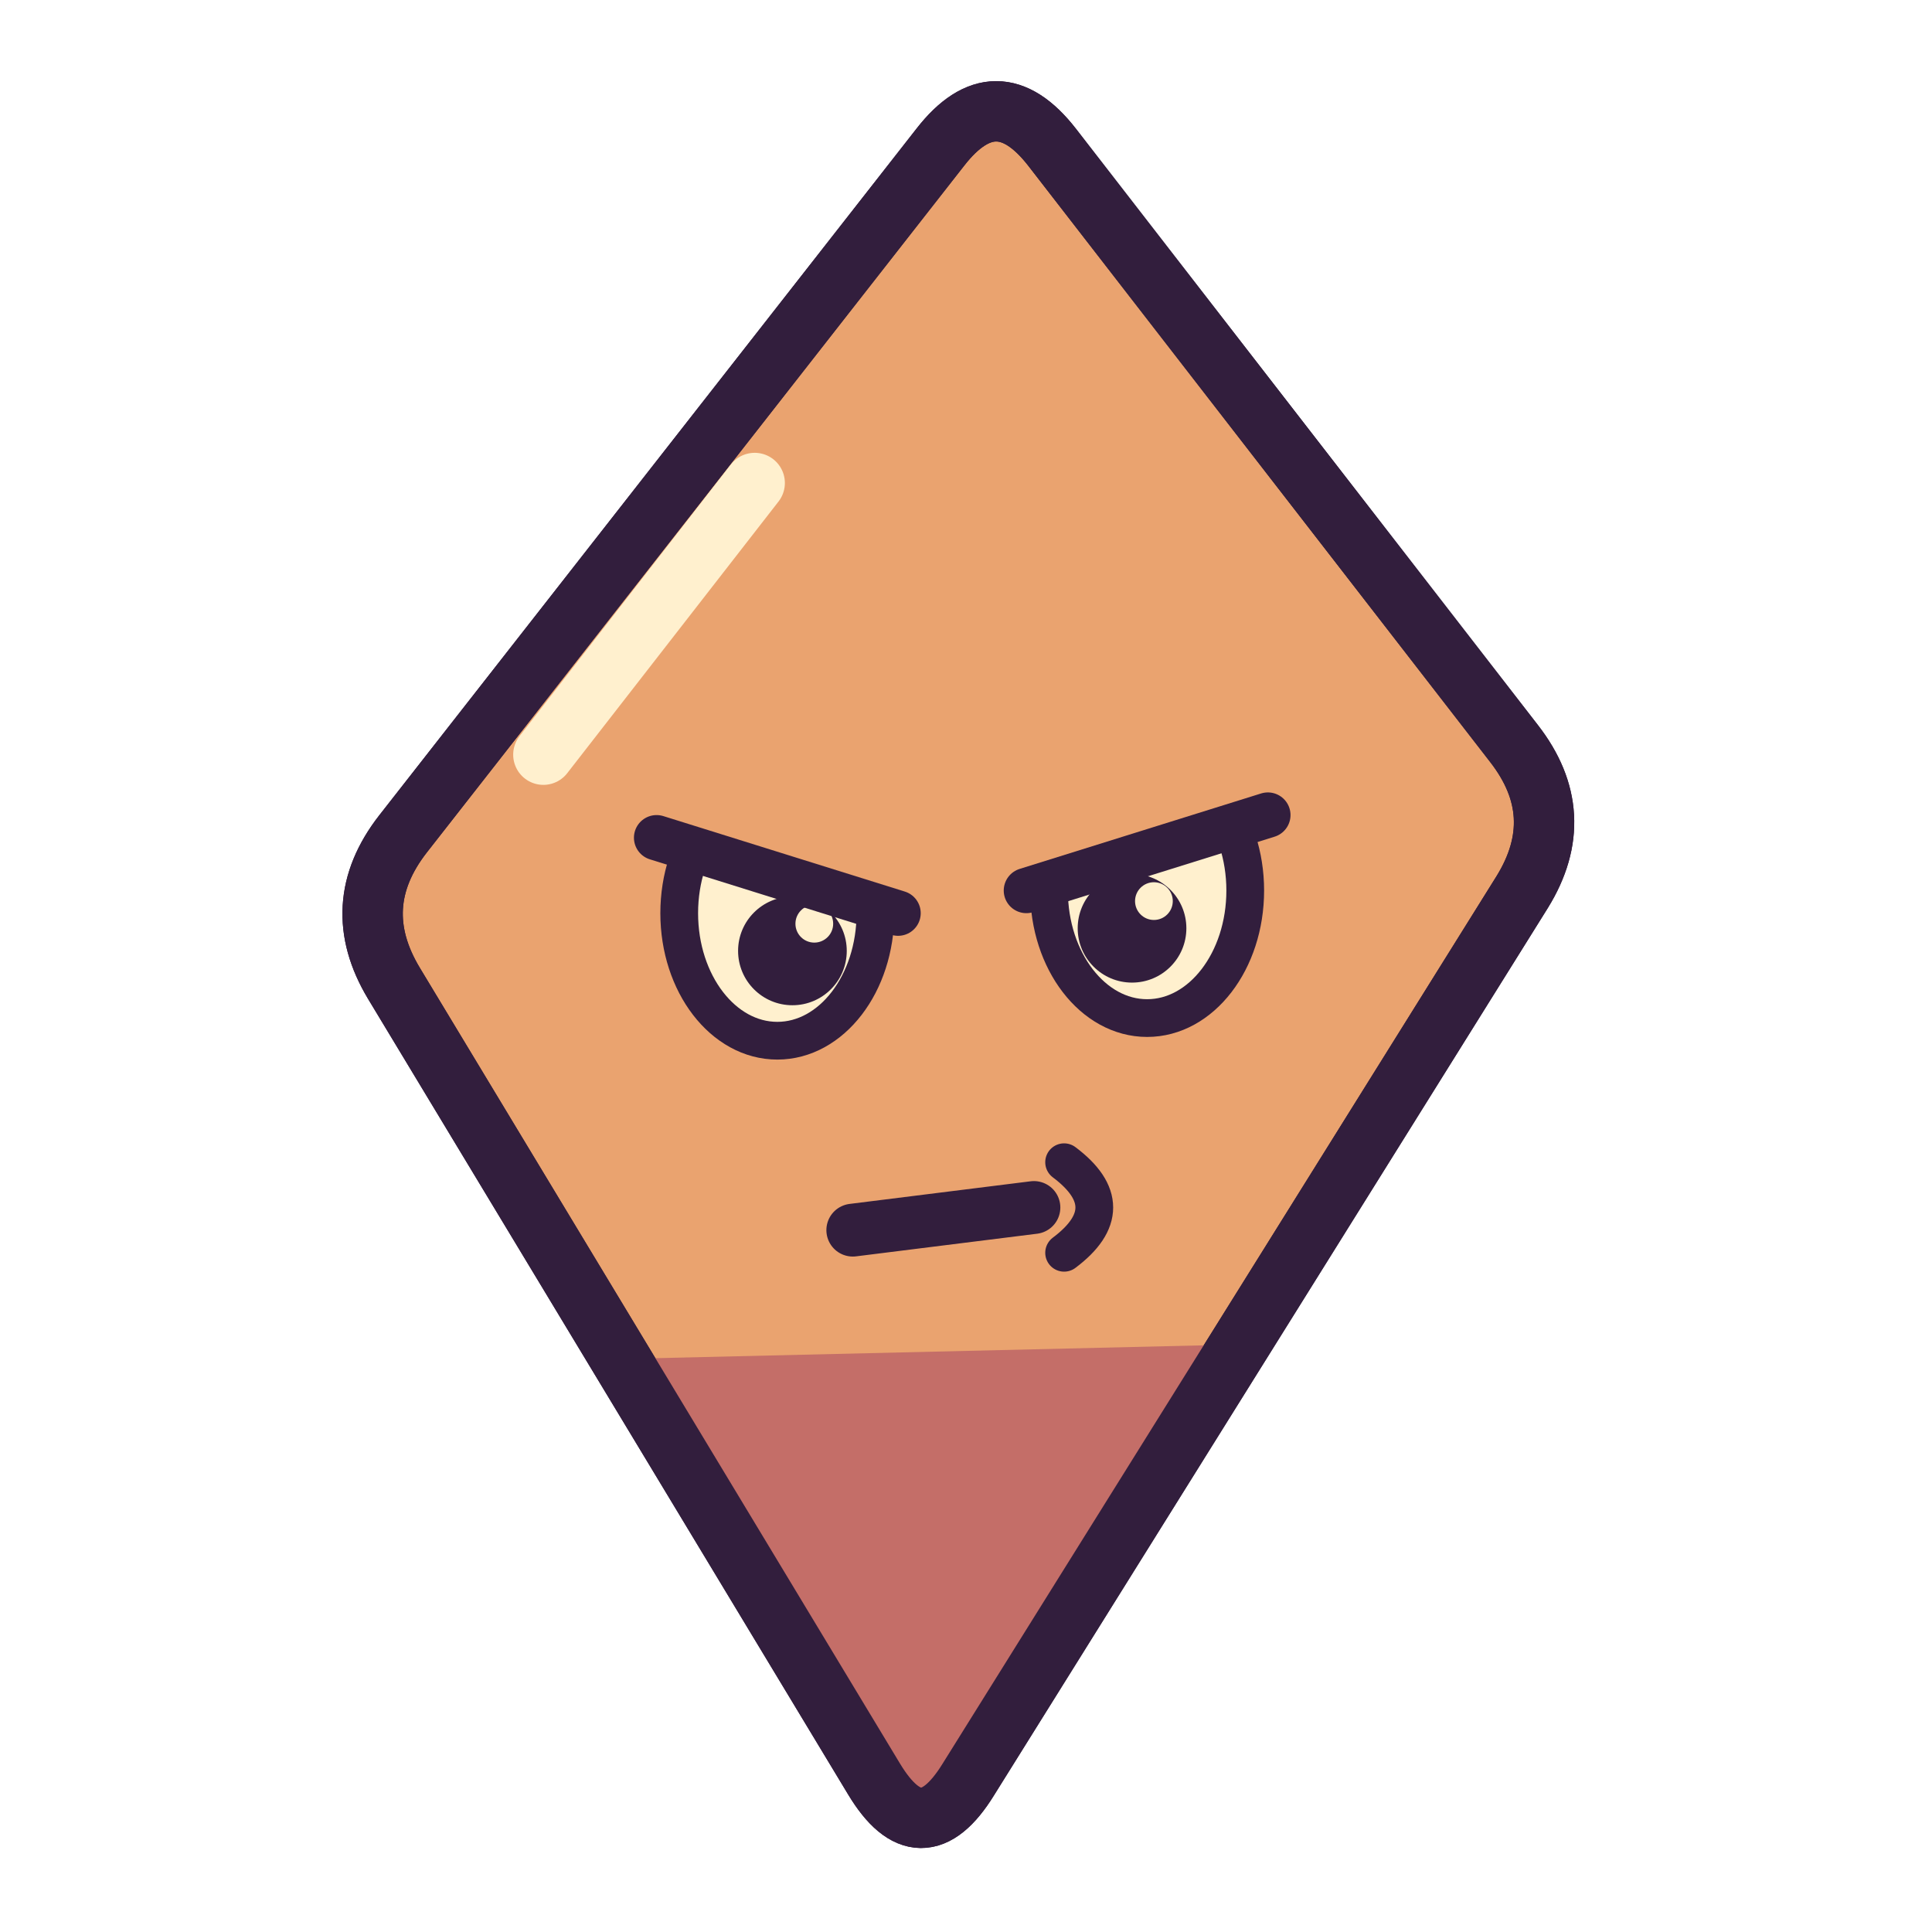
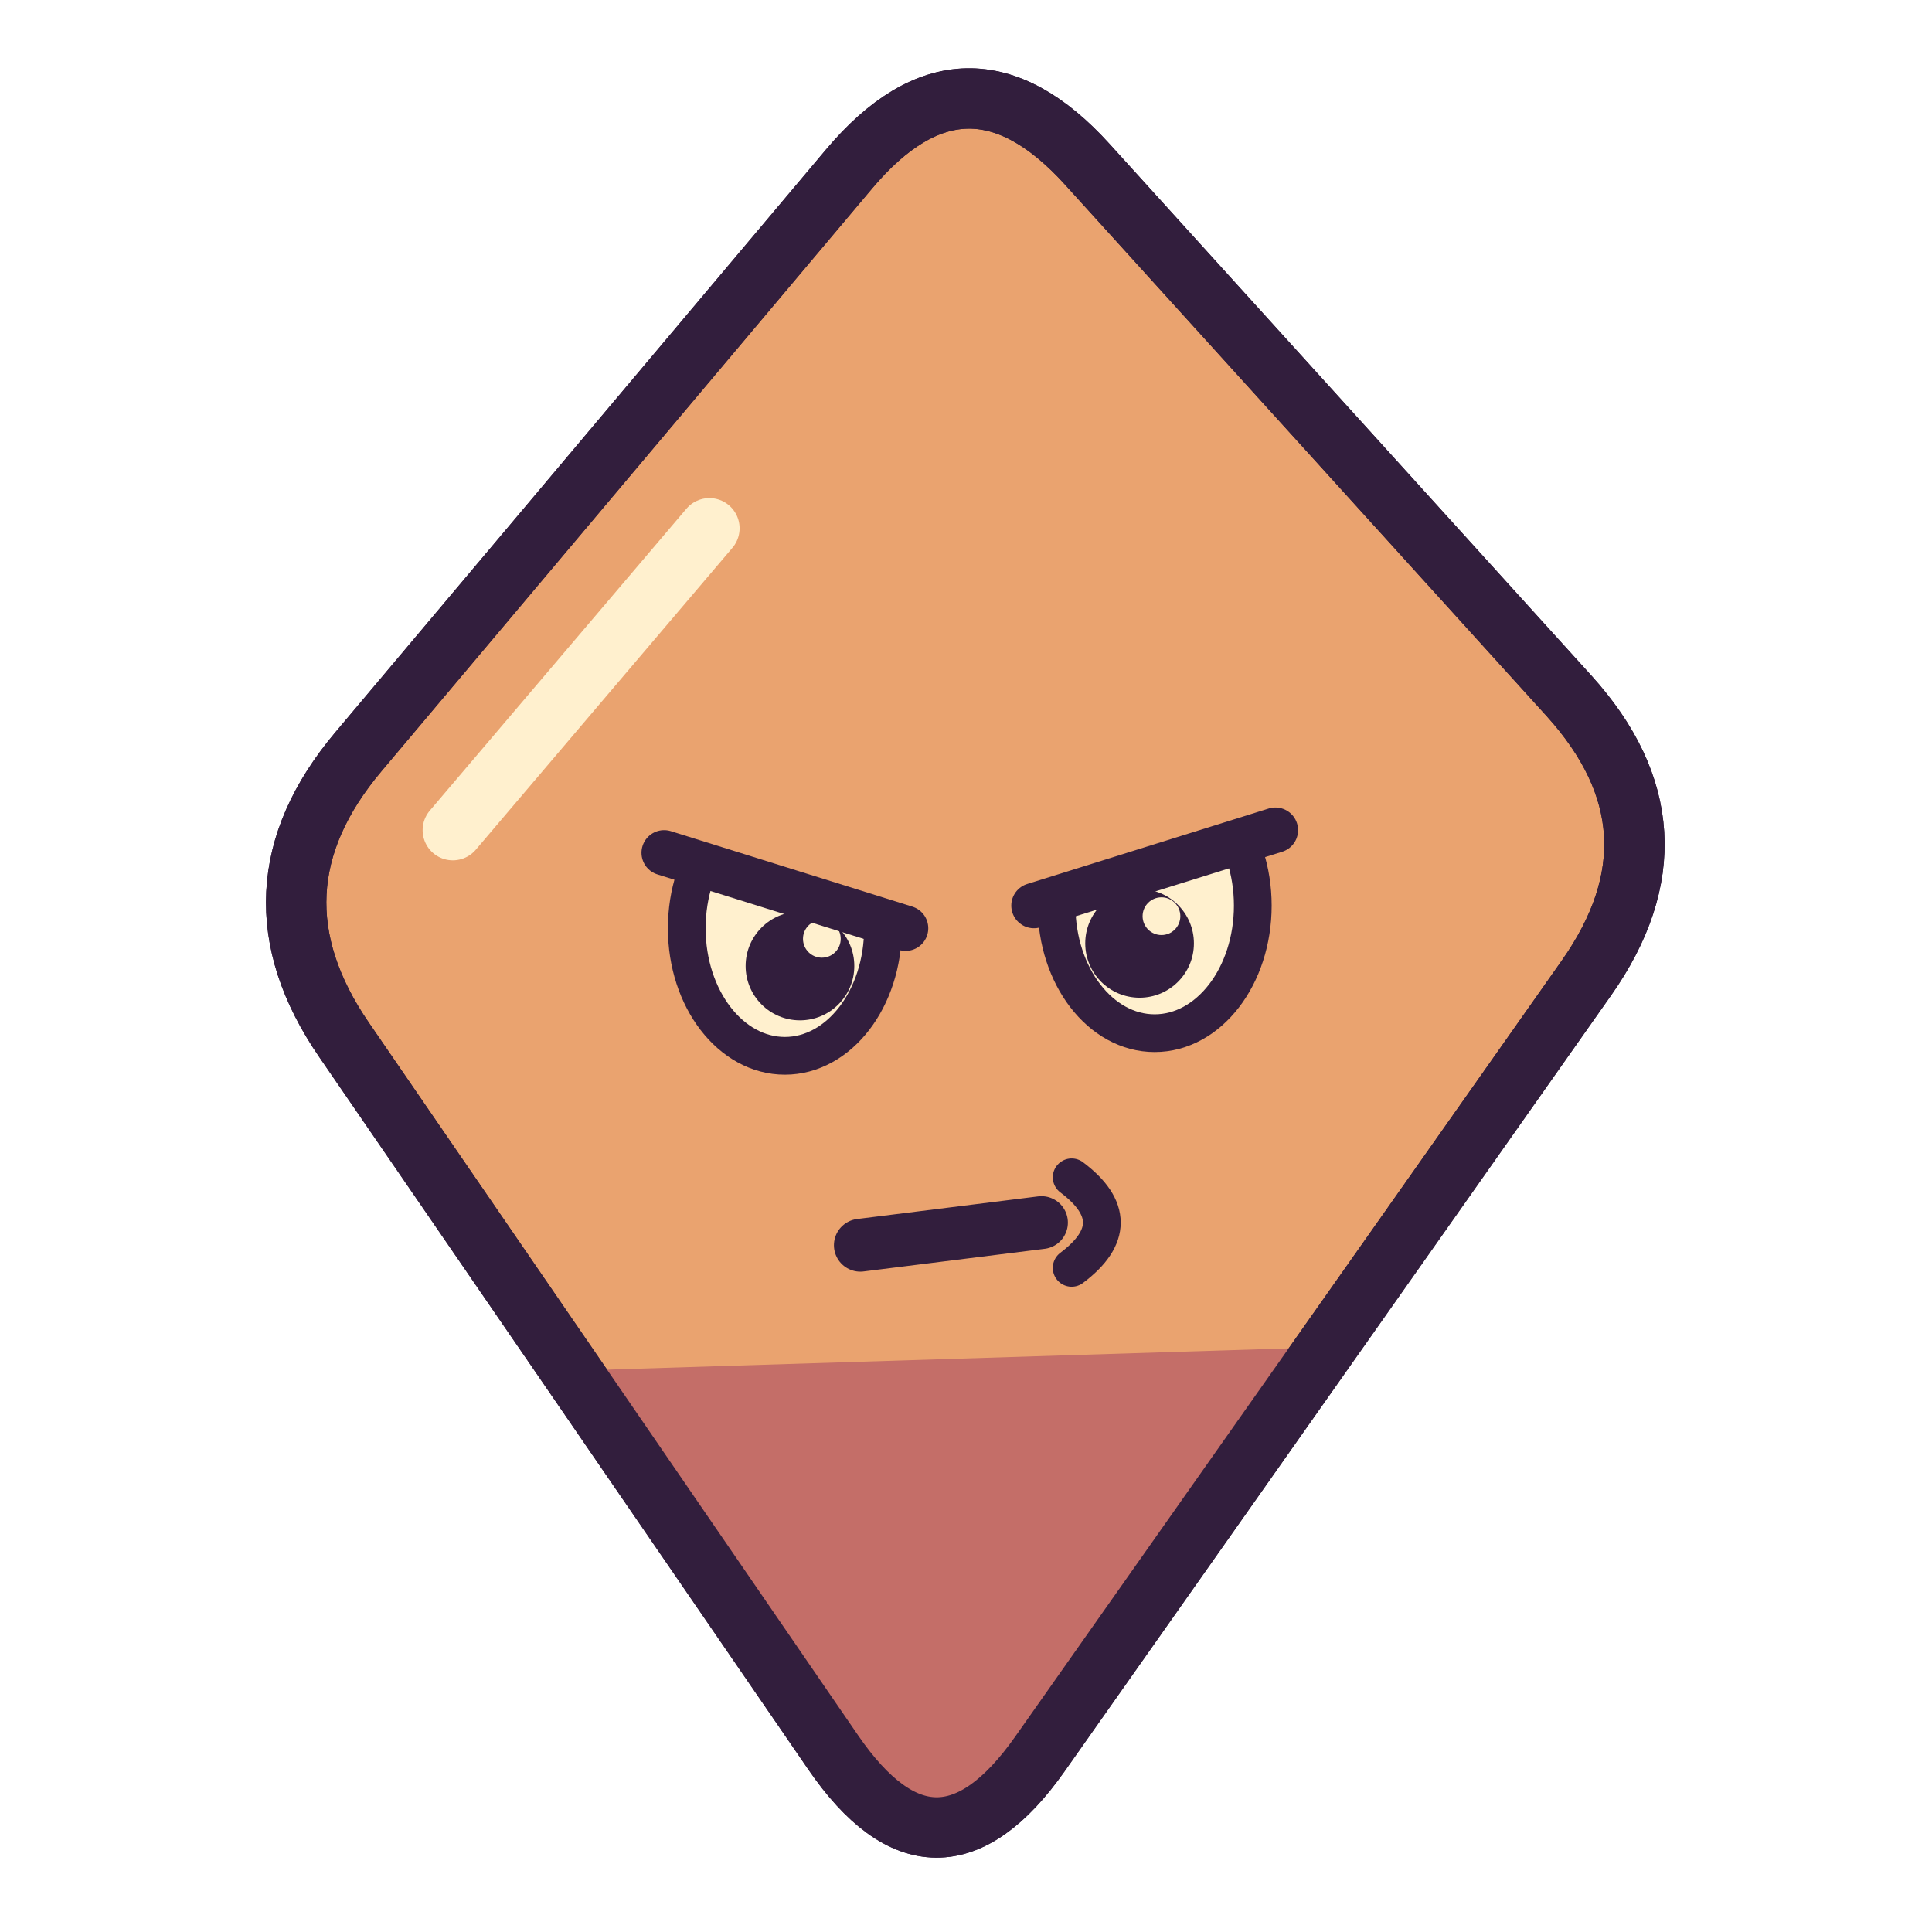
<svg xmlns="http://www.w3.org/2000/svg" width="256" height="256" viewBox="0 0 256 256">
  <g stroke="#321E3D" stroke-width="8" stroke-linecap="round" stroke-linejoin="round">
    <defs>
      <clipPath id="c">
-         <path d="M 124.6 19.5 Q 132 10 139.4 19.5 L 200.6 98.5 Q 208 108 201.7 118.2 L 128.3 235.8 Q 122 246 115.8 235.7 L 52.2 130.3 Q 46 120 53.4 110.5 Z" />
+         <path d="M 112.5 22.4 Q 128 4 144.1 21.8 L 207.9 92.2 Q 224 110 210.2 129.6 L 137.8 232.4 Q 124 252 110.4 232.2 L 45.6 137.8 Q 32 118 47.5 99.6 Z" />
      </clipPath>
    </defs>
-     <path d="M 124.6 19.5 Q 132 10 139.4 19.5 L 200.6 98.5 Q 208 108 201.7 118.2 L 128.3 235.8 Q 122 246 115.8 235.7 L 52.2 130.3 Q 46 120 53.4 110.5 Z" fill="#EAA36F" />
-     <path d="M 0 182 L 256 176 L 256 256 L 0 256 Z" fill="#C46E68" stroke="none" clip-path="url(#c)" />
-     <path d="M 124.6 19.5 Q 132 10 139.4 19.5 L 200.6 98.5 Q 208 108 201.7 118.2 L 128.3 235.8 Q 122 246 115.8 235.7 L 52.2 130.3 Q 46 120 53.4 110.5 Z" fill="none" />
-     <path d="M 72 100 L 100 64" fill="none" stroke="#FFF0CE" />
-     <ellipse cx="103" cy="121" rx="13" ry="16.9" fill="#FFF0CE" stroke-width="5" />
-     <circle cx="105" cy="126" r="7.2" fill="#321E3D" stroke="none" />
-     <circle cx="107.9" cy="122.4" r="2.5" fill="#FFF0CE" stroke="none" />
-     <path d="M 85 97.1 L 121 97.1 L 121 122 L 85 112 Z" fill="#EAA36F" stroke="none" />
-     <path d="M 87 111 L 119 121" fill="none" stroke-width="6" />
-     <ellipse cx="152" cy="118" rx="13" ry="16.9" fill="#FFF0CE" stroke-width="5" />
-     <circle cx="150" cy="123" r="7.2" fill="#321E3D" stroke="none" />
-     <circle cx="152.9" cy="119.4" r="2.5" fill="#FFF0CE" stroke="none" />
-     <path d="M 134 94.1 L 170 94.1 L 170 109 L 134 119 Z" fill="#EAA36F" stroke="none" />
-     <path d="M 136 118 L 168 108" fill="none" stroke-width="6" />
-     <path d="M 113 163 L 137 160" fill="none" stroke-width="7" />
-     <path d="M 141 154 Q 149 160 141 166" fill="none" stroke-width="5" />
+     <path d="M 112.5 22.4 Q 128 4 144.1 21.8 L 207.9 92.2 Q 224 110 210.2 129.6 L 137.8 232.4 Q 124 252 110.4 232.2 L 45.6 137.8 Q 32 118 47.5 99.6 Z" fill="#EAA36F" />
+     <path d="M 0 184 L 256 176 L 256 256 L 0 256 Z" fill="#C46E68" stroke="none" clip-path="url(#c)" />
+     <path d="M 112.5 22.4 Q 128 4 144.1 21.8 L 207.9 92.2 Q 224 110 210.2 129.6 L 137.8 232.4 Q 124 252 110.4 232.2 L 45.6 137.8 Q 32 118 47.5 99.6 Z" fill="none" />
+     <path d="M 60 110 L 94 70" fill="none" stroke="#FFF0CE" />
+     <ellipse cx="104" cy="123" rx="13" ry="16.9" fill="#FFF0CE" stroke-width="5" />
+     <circle cx="106" cy="128" r="7.2" fill="#321E3D" stroke="none" />
+     <circle cx="108.9" cy="124.4" r="2.5" fill="#FFF0CE" stroke="none" />
+     <path d="M 86 99.1 L 122 99.1 L 122 124 L 86 114 Z" fill="#EAA36F" stroke="none" />
+     <path d="M 88 113 L 120 123" fill="none" stroke-width="6" />
+     <ellipse cx="153" cy="120" rx="13" ry="16.9" fill="#FFF0CE" stroke-width="5" />
+     <circle cx="151" cy="125" r="7.2" fill="#321E3D" stroke="none" />
+     <circle cx="153.9" cy="121.4" r="2.5" fill="#FFF0CE" stroke="none" />
+     <path d="M 135 96.1 L 171 96.1 L 171 111 L 135 121 Z" fill="#EAA36F" stroke="none" />
+     <path d="M 137 120 L 169 110" fill="none" stroke-width="6" />
+     <path d="M 114 165 L 138 162" fill="none" stroke-width="7" />
+     <path d="M 142 156 Q 150 162 142 168" fill="none" stroke-width="5" />
  </g>
</svg>
